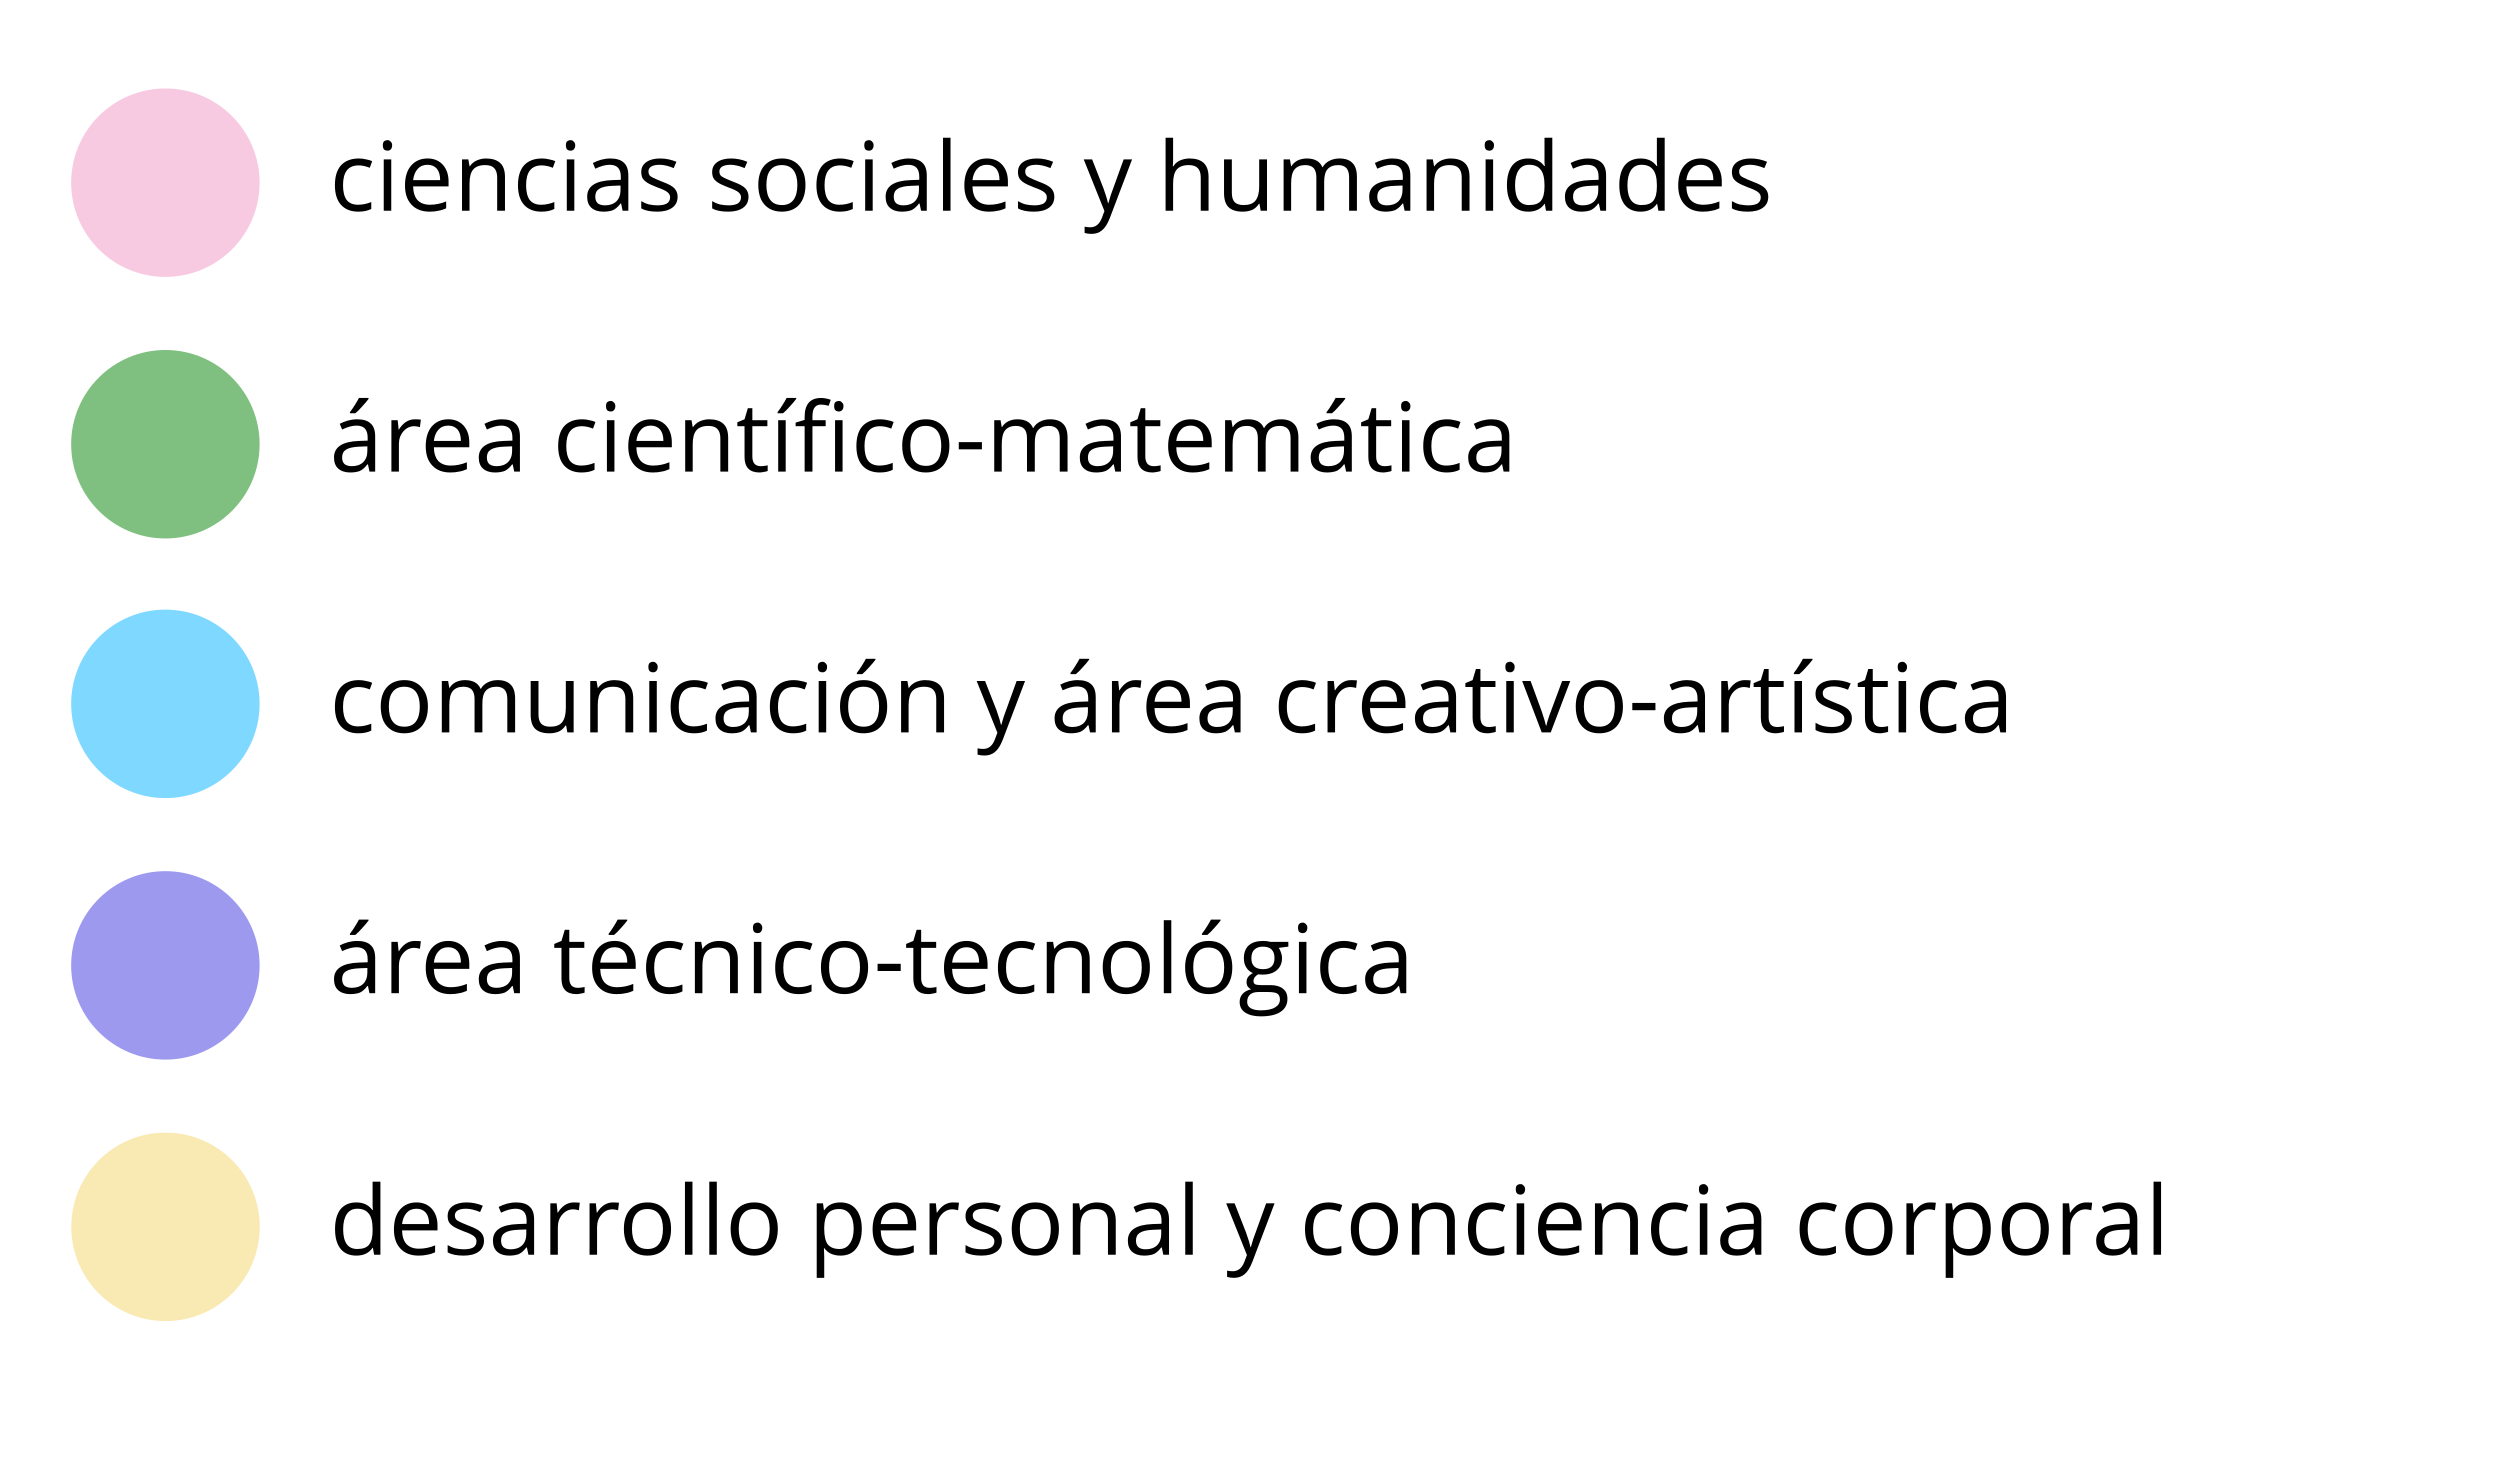
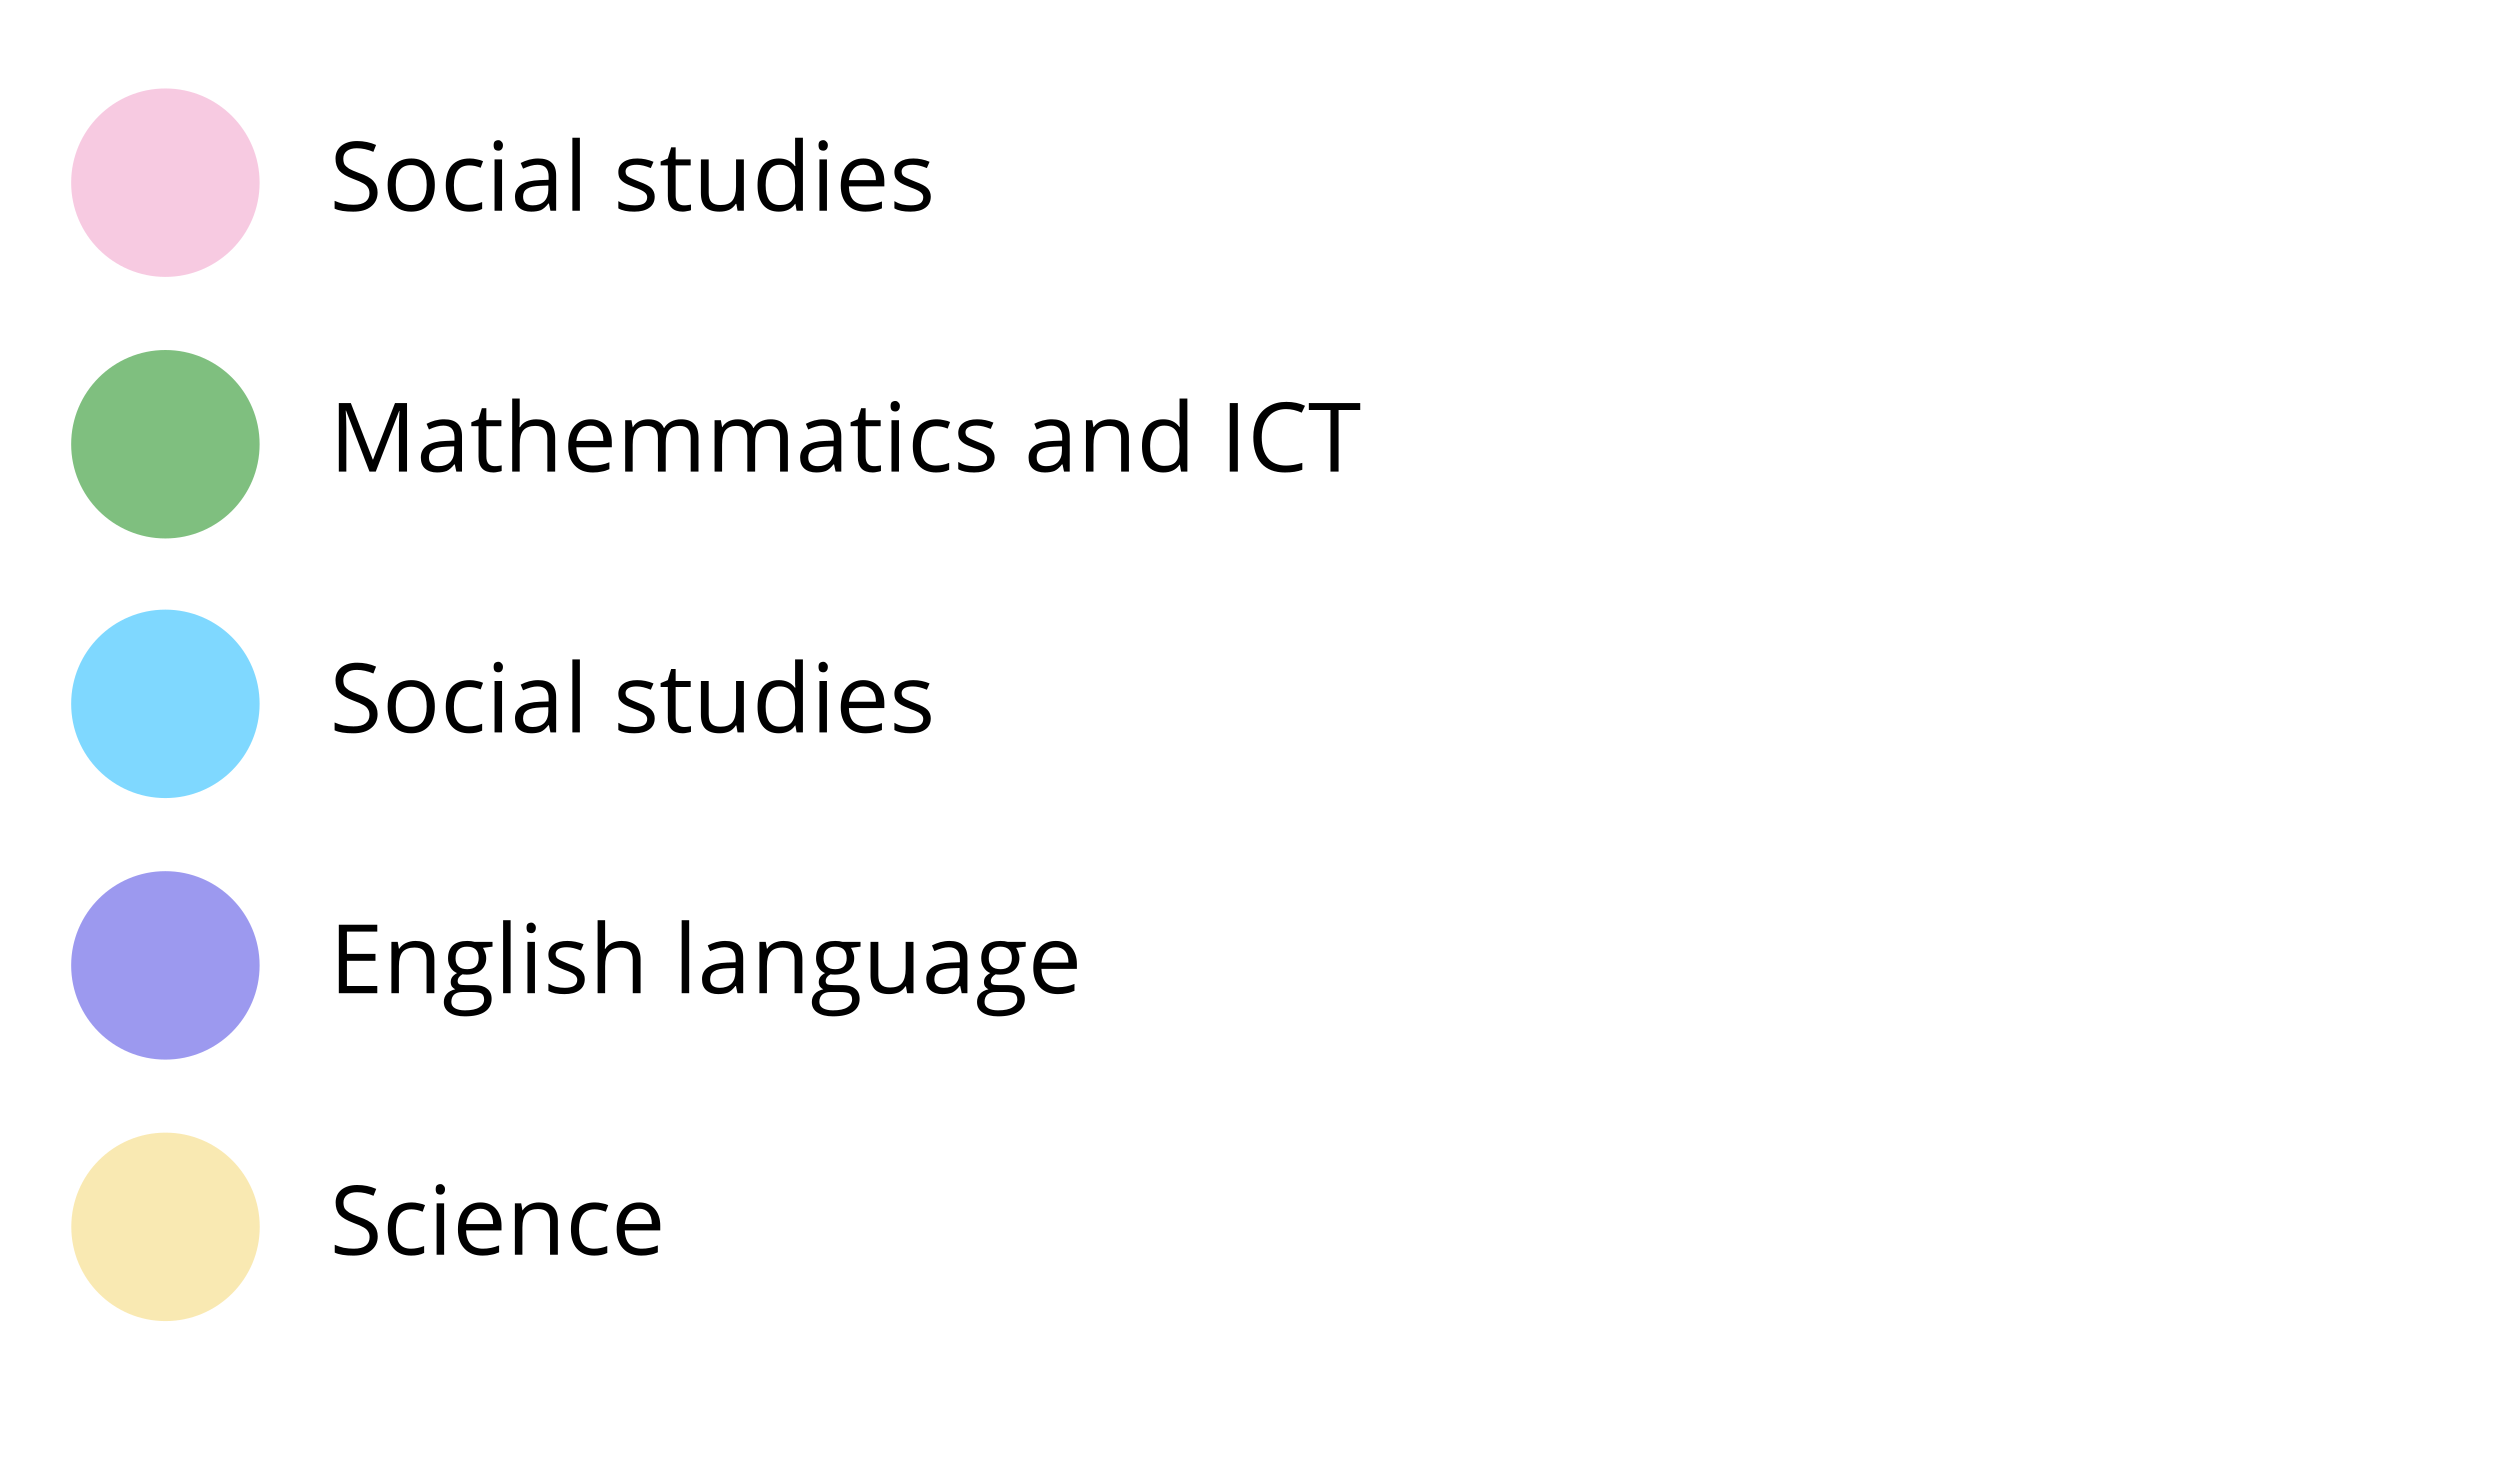
<svg xmlns="http://www.w3.org/2000/svg" version="1.1" id="Livello_1" x="0px" y="0px" viewBox="0 0 130 76.125" xml:space="preserve" width="130" height="76.125">
  <defs id="defs31" />
  <style type="text/css" id="style2">
	.st0{font-family:'OpenSans';}
	.st1{font-size:5px;}
	.st2{opacity:0.5;fill:#EF95C4;enable-background:new    ;}
	.st3{opacity:0.5;fill:#008000;enable-background:new    ;}
	.st4{opacity:0.5;fill:#00B2FF;enable-background:new    ;}
	.st5{opacity:0.5;fill:#3A34E0;enable-background:new    ;}
</style>
  <g id="g6">
-     <text transform="translate(17.1341,10.9595)" class="st0 st1" id="text4">ciencias sociales y humanidades</text>
+     <text transform="translate(17.1341,10.9595)" class="st0 st1" id="text4">Social studies</text>
  </g>
  <circle class="st2" cx="8.6" cy="9.5" r="4.9" id="circle8" />
  <g id="g12">
-     <text transform="translate(17.134,24.5222)" class="st0 st1" id="text10">área científico-matemática</text>
+     <text transform="translate(17.134,24.5222)" class="st0 st1" id="text10">Mathemmatics and ICT</text>
  </g>
  <circle class="st3" cx="8.6" cy="23.1" r="4.9" id="circle14" />
  <g id="g18">
-     <text transform="translate(17.134,38.0849)" class="st0 st1" id="text16">comunicación y área creativo-artística</text>
+     <text transform="translate(17.134,38.0849)" class="st0 st1" id="text16">Social studies</text>
  </g>
  <circle class="st4" cx="8.6" cy="36.6" r="4.9" id="circle20" />
  <g id="g24">
-     <text transform="translate(17.134,51.6475)" class="st0 st1" id="text22">área técnico-tecnológica</text>
+     <text transform="translate(17.134,51.6475)" class="st0 st1" id="text22">English language</text>
  </g>
  <circle class="st5" cx="8.6" cy="50.2" r="4.9" id="circle26" />
  <g id="g24-5" transform="translate(0.00694659,13.59738)">
-     <text transform="translate(17.134,51.6475)" class="st0 st1" id="text22-3" style="font-size:5px;font-family:OpenSans">desarrollo personal y conciencia corporal</text>
+     <text transform="translate(17.134,51.6475)" class="st0 st1" id="text22-3" style="font-size:5px;font-family:OpenSans">Science</text>
  </g>
  <circle class="st5" cx="8.607" cy="63.797" r="4.9" id="circle26-5" style="opacity:0.5;fill:#f4d365;enable-background:new" />
</svg>
